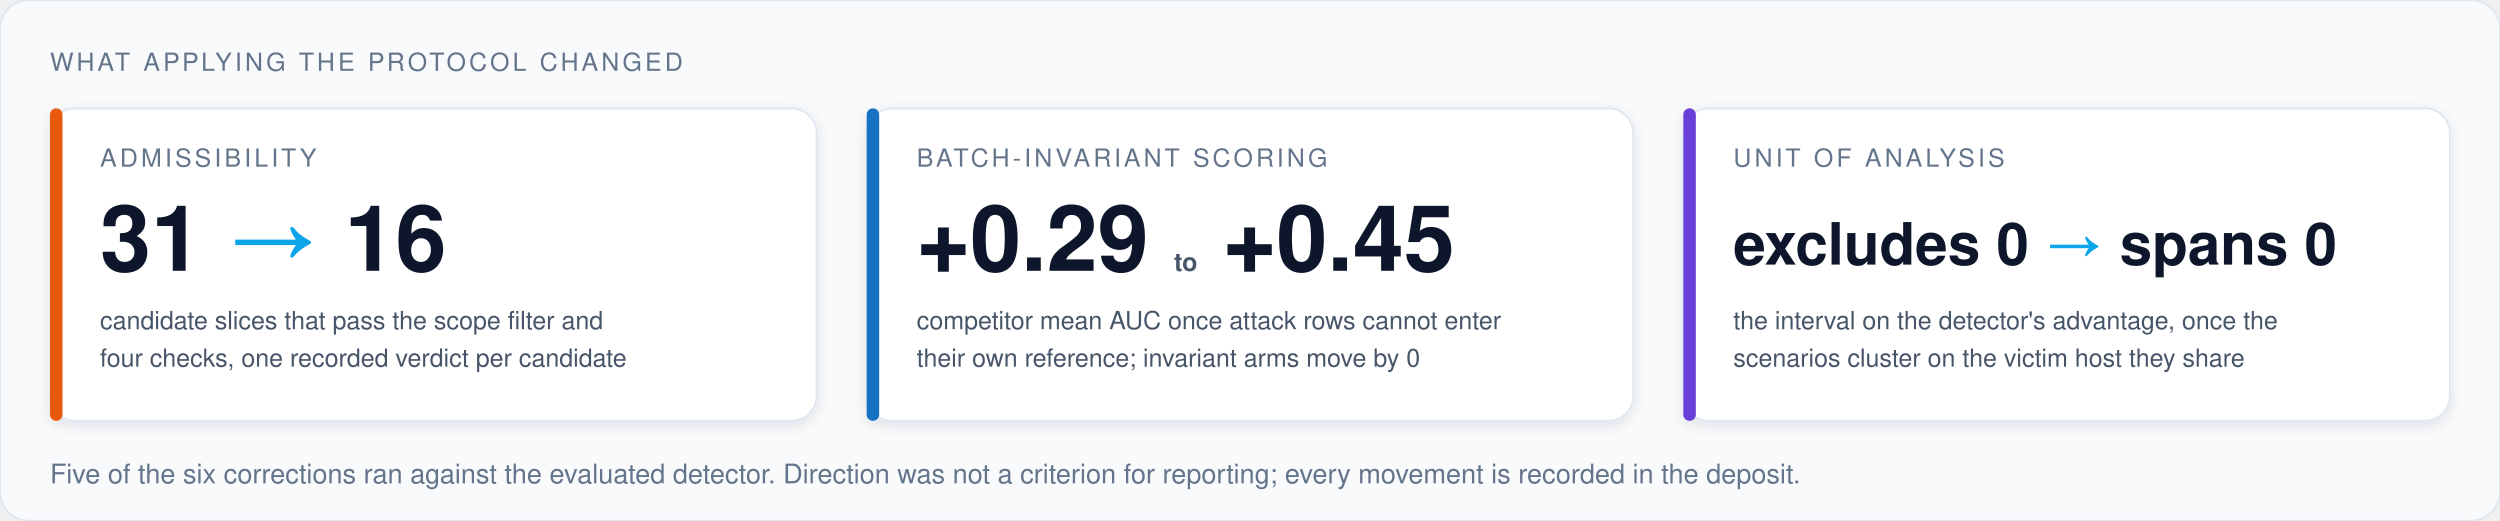
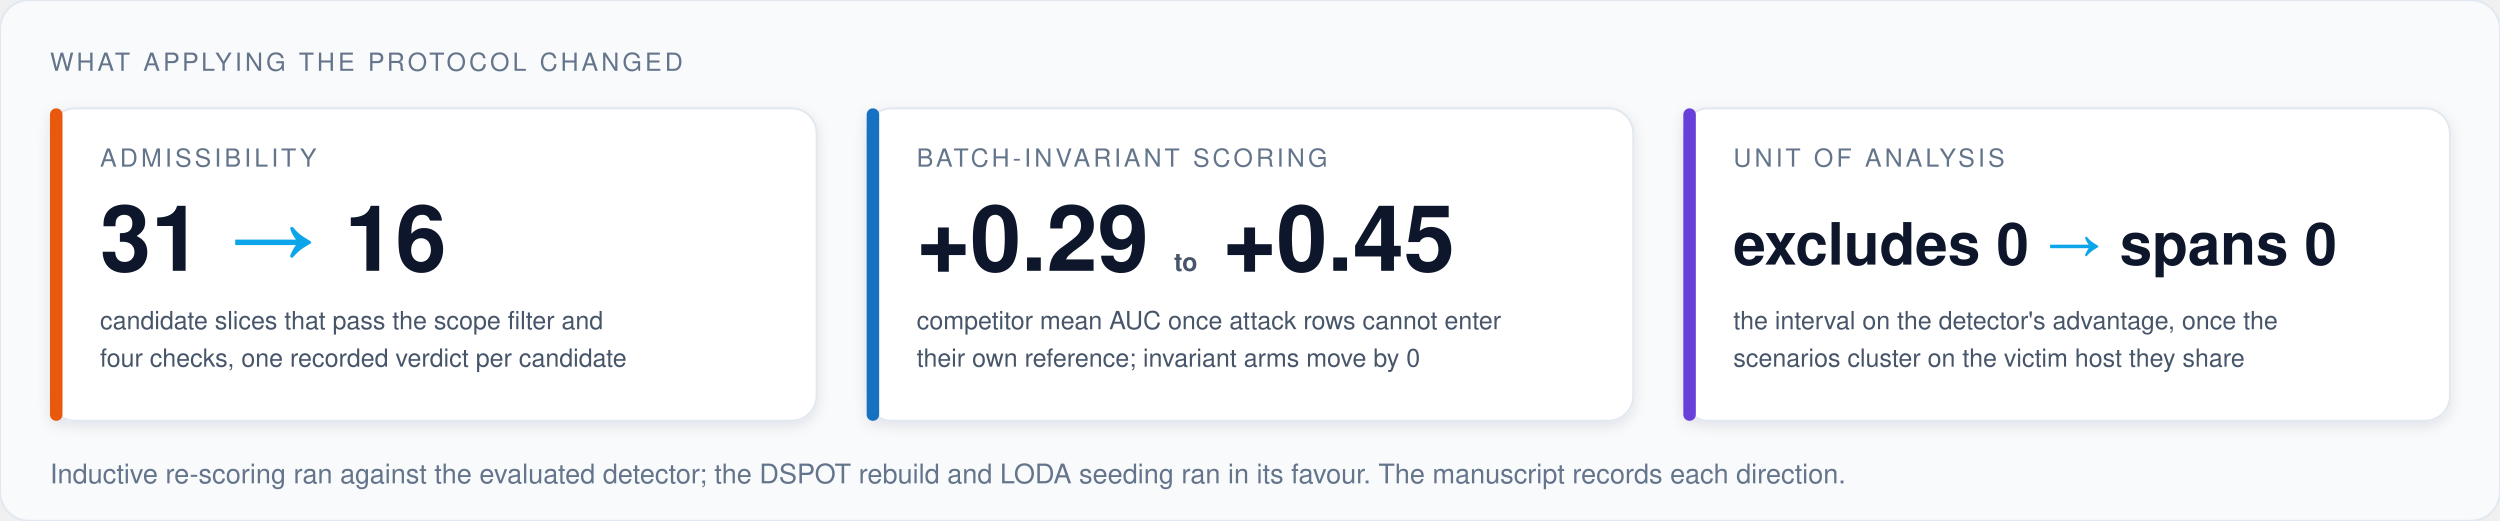
<svg xmlns="http://www.w3.org/2000/svg" width="1200" height="250" viewBox="0 0 1200 250" font-family="Segoe UI, Helvetica Neue, Helvetica, Arial, sans-serif">
  <defs>
    <style>
      @keyframes rise { from { opacity: 0; transform: translateY(14px); } to { opacity: 1; transform: translateY(0); } }
      .card { animation: rise 0.7s ease-out both; }
      .c1 { animation-delay: 0.1s; } .c2 { animation-delay: 0.4s; } .c3 { animation-delay: 0.7s; }
      .big   { font-size: 44px; font-weight: 700; fill: #0f172a; }
      .lbl   { font-size: 12px; fill: #475569; }
      .head  { font-size: 12px; fill: #64748b; letter-spacing: 1.5px; }
      .foot  { font-size: 13px; fill: #64748b; }
      .arrow { fill: #0ea5e9; }
    </style>
    <filter id="shadow" x="-10%" y="-10%" width="120%" height="130%">
      <feDropShadow dx="0" dy="2" stdDeviation="3" flood-color="#0f172a" flood-opacity="0.10" />
    </filter>
  </defs>
  <rect width="1200" height="250" rx="14" fill="#f8fafc" stroke="#e2e8f0" />
  <text x="24" y="34" class="head">WHAT APPLYING THE PROTOCOL CHANGED</text>
  <g class="card c1" filter="url(#shadow)">
    <rect x="24" y="52" width="368" height="150" rx="12" fill="#ffffff" stroke="#e2e8f0" />
    <rect x="24" y="52" width="6" height="150" rx="3" fill="#e8590c" />
    <text x="48" y="80" class="head">ADMISSIBILITY</text>
    <text x="48" y="130" class="big">31 <tspan class="arrow">→</tspan> 16</text>
    <text x="48" y="158" class="lbl">candidate slices that pass the scope filter and</text>
    <text x="48" y="176" class="lbl">four checks, one recorded verdict per candidate</text>
  </g>
  <g class="card c2" filter="url(#shadow)">
    <rect x="416" y="52" width="368" height="150" rx="12" fill="#ffffff" stroke="#e2e8f0" />
    <rect x="416" y="52" width="6" height="150" rx="3" fill="#1971c2" />
    <text x="440" y="80" class="head">BATCH-INVARIANT SCORING</text>
    <text x="440" y="130" class="big">+0.29 <tspan class="lbl" font-size="22">to</tspan> +0.45</text>
    <text x="440" y="158" class="lbl">competitor mean AUC once attack rows cannot enter</text>
    <text x="440" y="176" class="lbl">their own reference; invariant arms move by 0</text>
  </g>
  <g class="card c3" filter="url(#shadow)">
    <rect x="808" y="52" width="368" height="150" rx="12" fill="#ffffff" stroke="#e2e8f0" />
    <rect x="808" y="52" width="6" height="150" rx="3" fill="#6741d9" />
    <text x="832" y="80" class="head">UNIT OF ANALYSIS</text>
    <text x="832" y="127" class="big" style="font-size:28px">excludes 0 <tspan class="arrow">→</tspan> spans 0</text>
    <text x="832" y="158" class="lbl">the interval on the detector's advantage, once the</text>
    <text x="832" y="176" class="lbl">scenarios cluster on the victim host they share</text>
  </g>
-   <text x="24" y="232" class="foot">Five of the six corrections ran against the evaluated detector. Direction was not a criterion for reporting; every movement is recorded in the deposit.</text>
+   <text x="24" y="232" class="foot">Inductive re-scoring ran against the evaluated detector; the DSPOT rebuild and LODA seeding ran in its favour. The manuscript records each direction.</text>
</svg>
